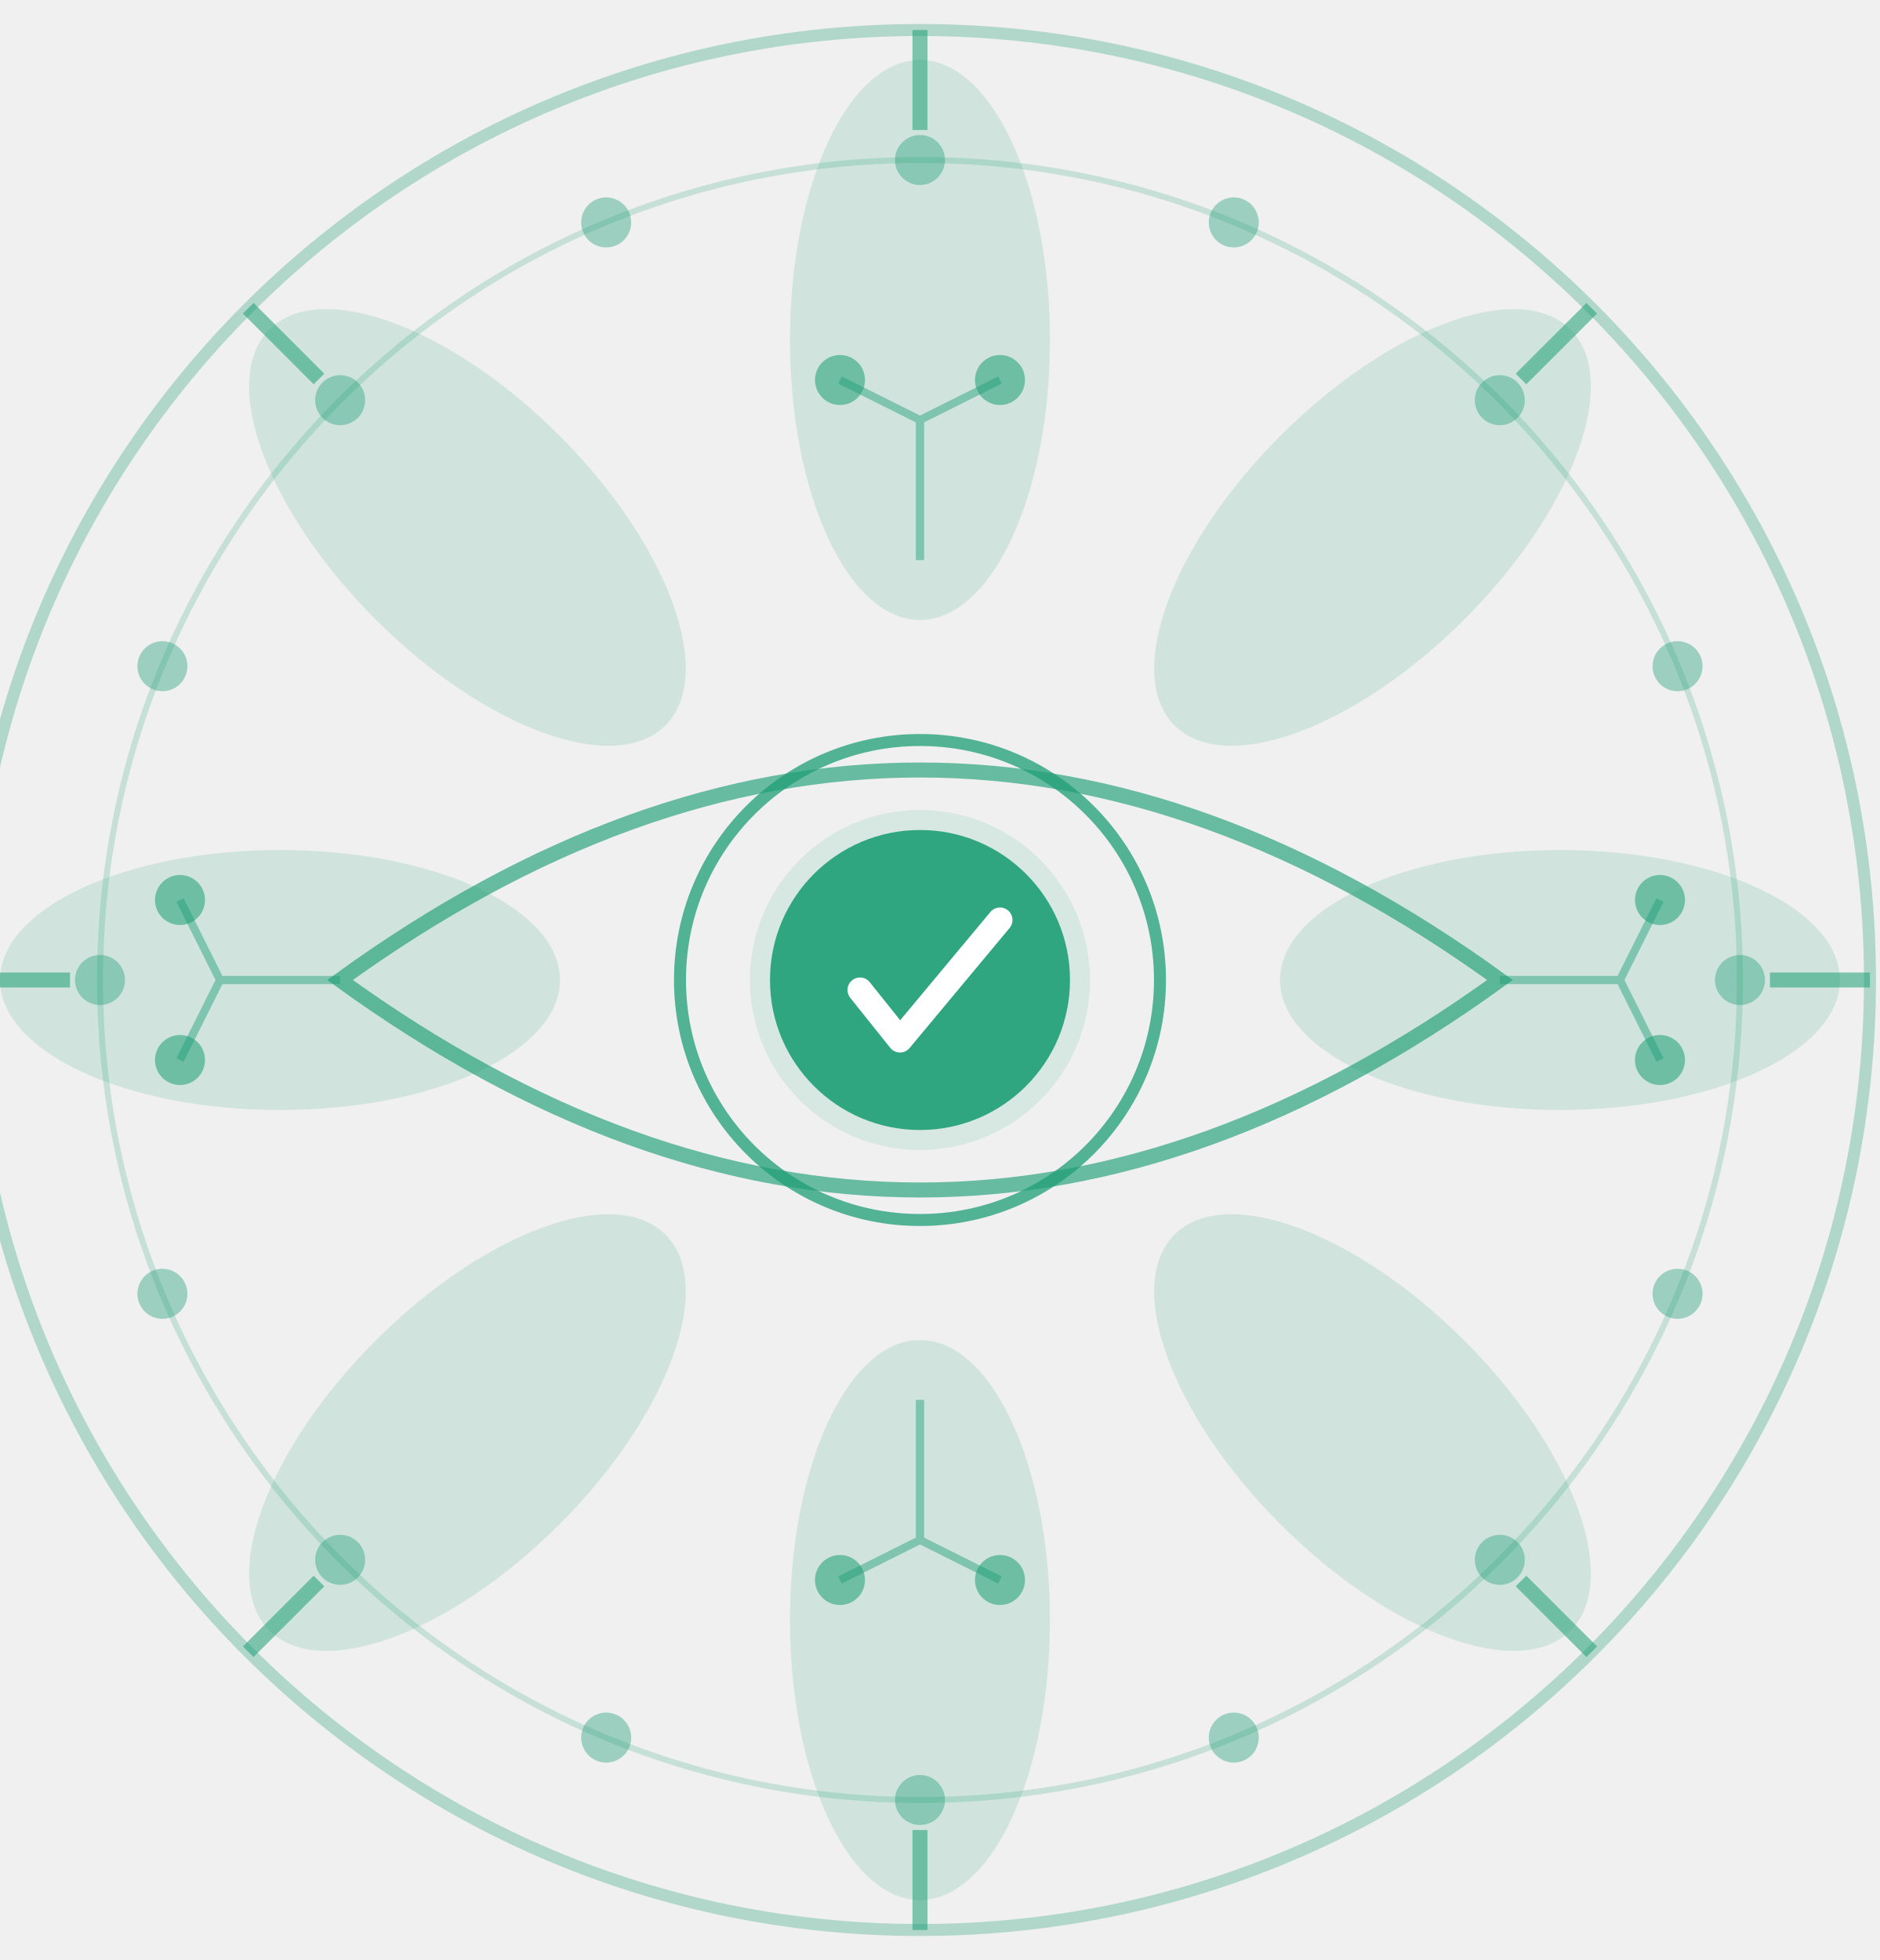
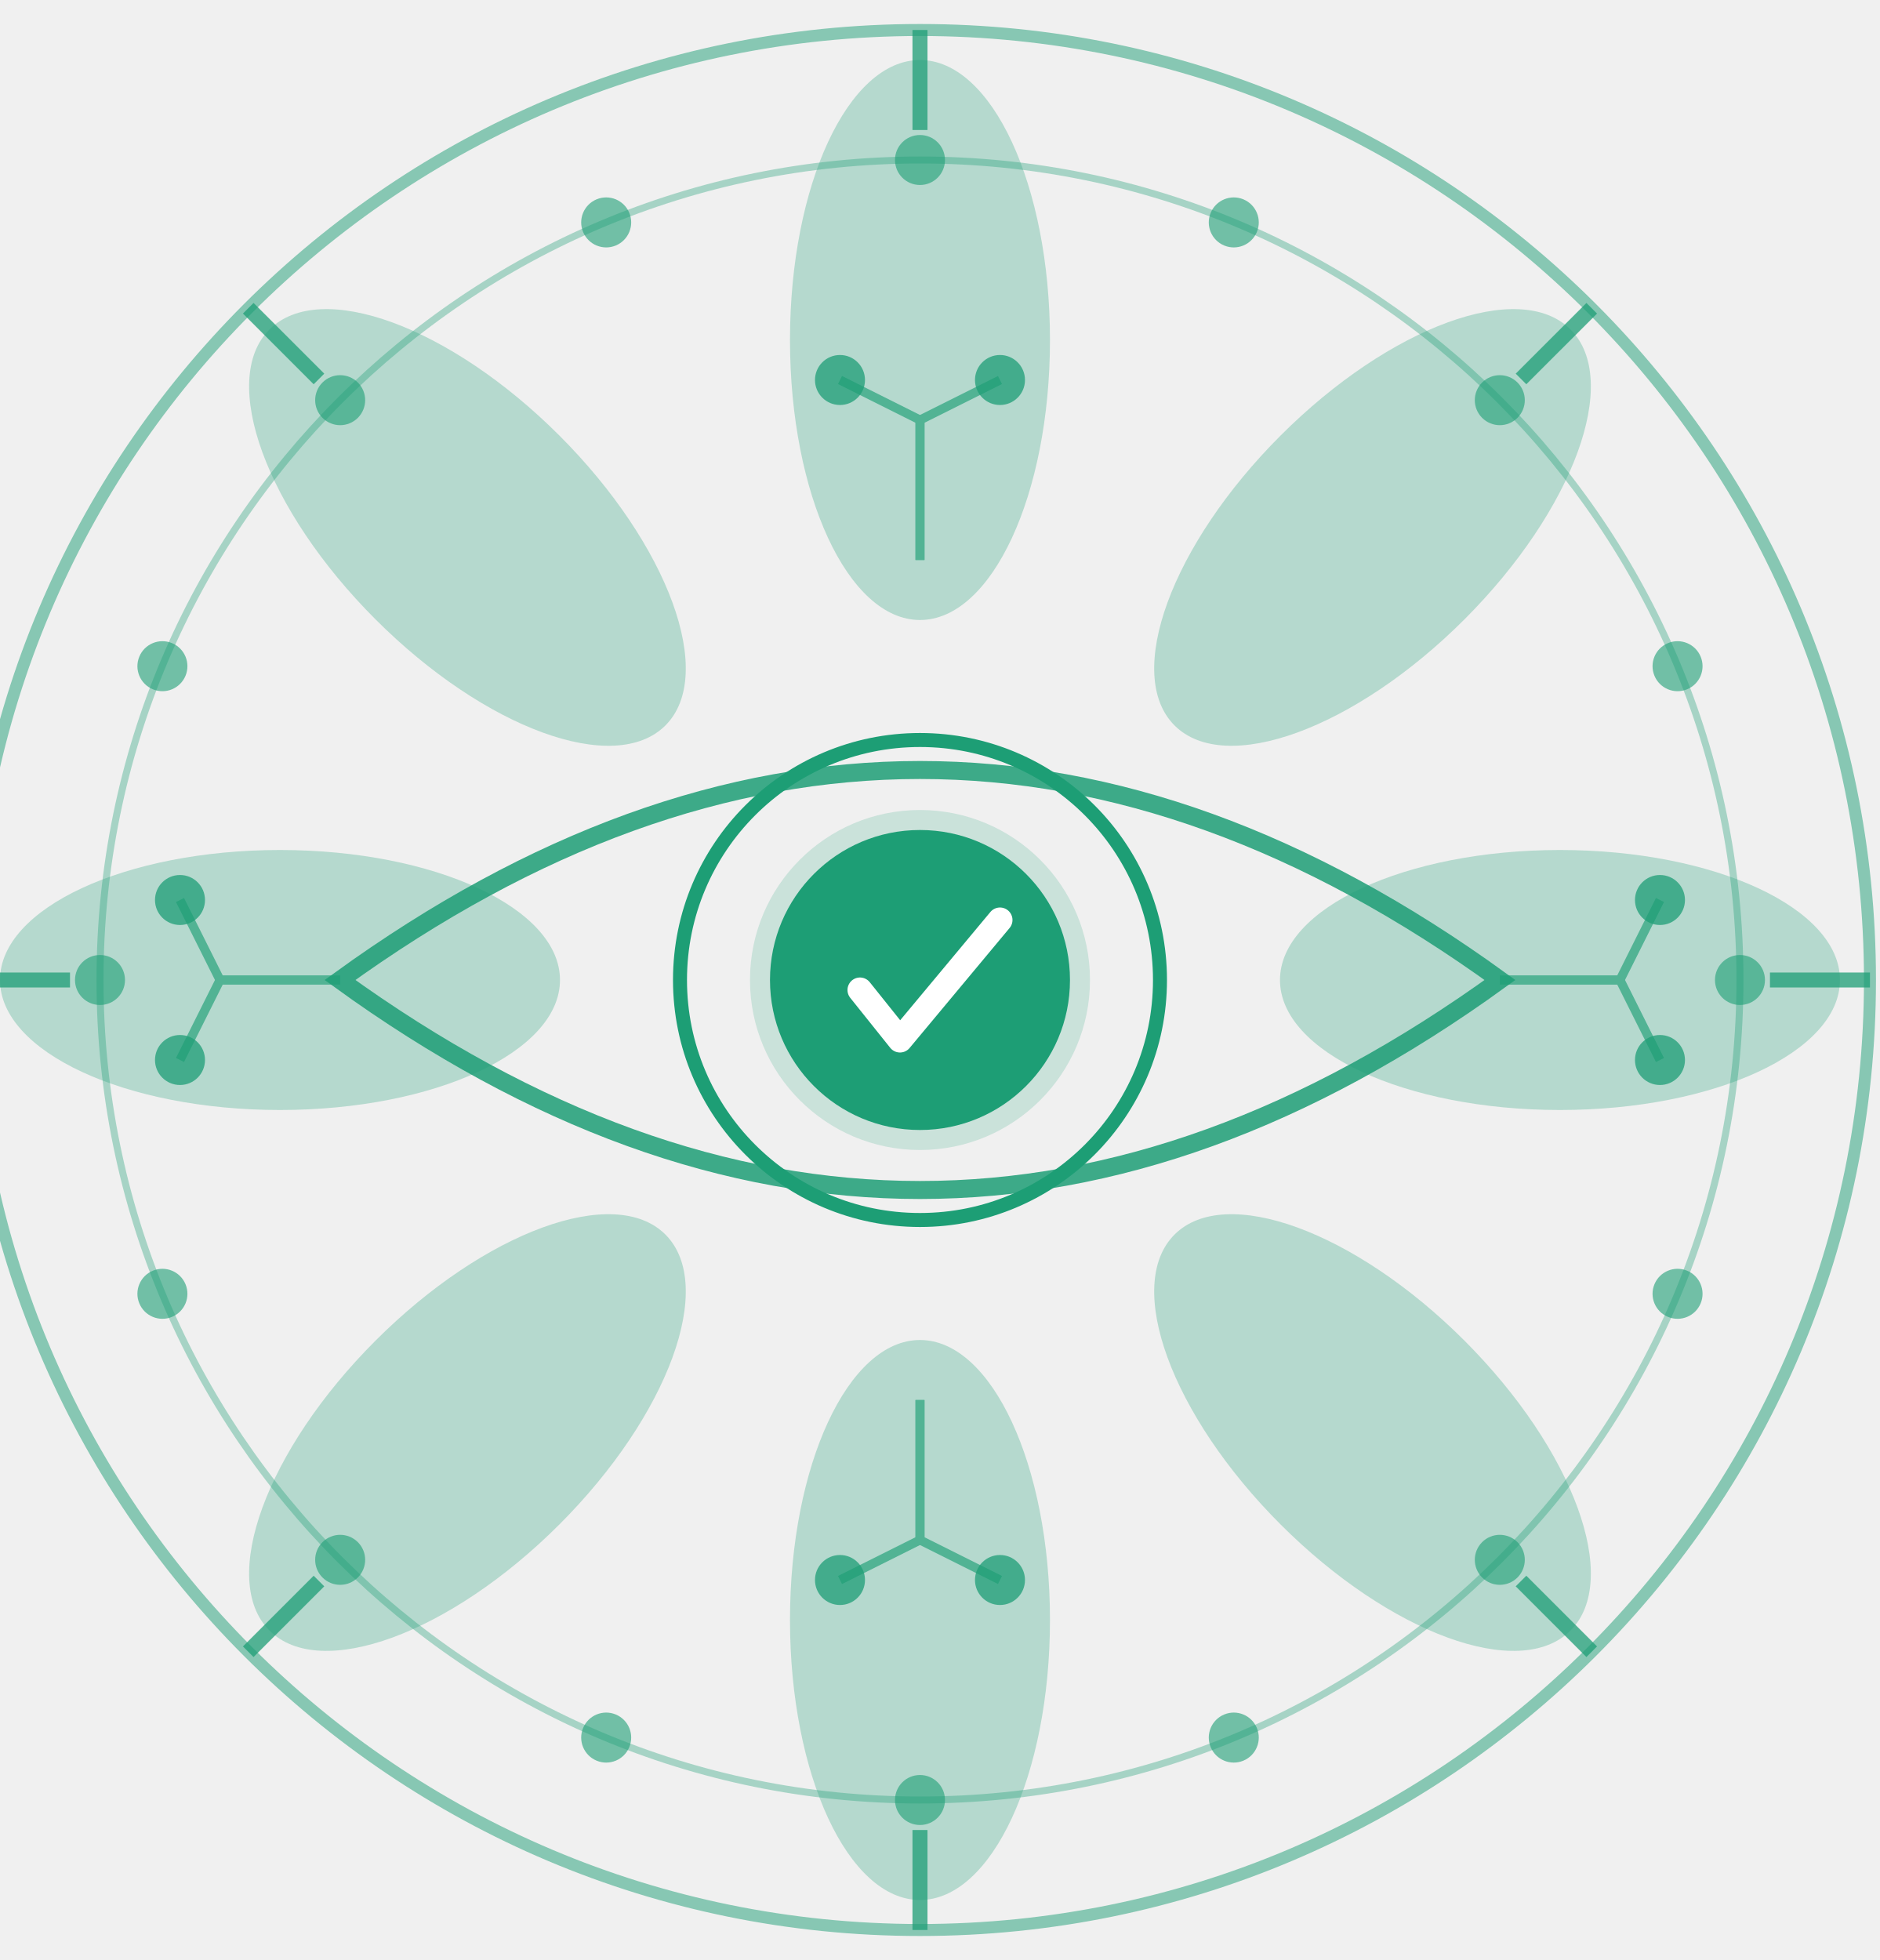
<svg xmlns="http://www.w3.org/2000/svg" viewBox="28 32 188 196" role="img">
  <g transform="translate(120, 130)">
-     <circle cx="0" cy="0" r="95" fill="none" stroke="#1D9E75" stroke-width="1.2" opacity="0.3" />
-     <circle cx="0" cy="0" r="82" fill="none" stroke="#1D9E75" stroke-width="0.6" opacity="0.2" />
-     <g opacity="0.15">
+     <circle cx="0" cy="0" r="95" fill="none" stroke="#1D9E75" stroke-width="1.2" opacity="0.5" />
+     <circle cx="0" cy="0" r="82" fill="none" stroke="#1D9E75" stroke-width="0.7" opacity="0.35" />
+     <g opacity="0.28">
      <ellipse cx="0" cy="-64" rx="13" ry="28" fill="#1D9E75" />
      <ellipse cx="0" cy="-64" rx="13" ry="28" fill="#1D9E75" transform="rotate(45)" />
      <ellipse cx="0" cy="-64" rx="13" ry="28" fill="#1D9E75" transform="rotate(90)" />
      <ellipse cx="0" cy="-64" rx="13" ry="28" fill="#1D9E75" transform="rotate(135)" />
      <ellipse cx="0" cy="-64" rx="13" ry="28" fill="#1D9E75" transform="rotate(180)" />
      <ellipse cx="0" cy="-64" rx="13" ry="28" fill="#1D9E75" transform="rotate(225)" />
      <ellipse cx="0" cy="-64" rx="13" ry="28" fill="#1D9E75" transform="rotate(270)" />
      <ellipse cx="0" cy="-64" rx="13" ry="28" fill="#1D9E75" transform="rotate(315)" />
    </g>
-     <g stroke="#1D9E75" stroke-width="1.5" opacity="0.55">
+     <g stroke="#1D9E75" stroke-width="1.5" opacity="0.75">
      <line x1="0" y1="-95" x2="0" y2="-85" transform="rotate(0)" />
      <line x1="0" y1="-95" x2="0" y2="-85" transform="rotate(45)" />
      <line x1="0" y1="-95" x2="0" y2="-85" transform="rotate(90)" />
      <line x1="0" y1="-95" x2="0" y2="-85" transform="rotate(135)" />
      <line x1="0" y1="-95" x2="0" y2="-85" transform="rotate(180)" />
      <line x1="0" y1="-95" x2="0" y2="-85" transform="rotate(225)" />
      <line x1="0" y1="-95" x2="0" y2="-85" transform="rotate(270)" />
      <line x1="0" y1="-95" x2="0" y2="-85" transform="rotate(315)" />
    </g>
-     <g fill="#1D9E75" opacity="0.4">
+     <g fill="#1D9E75" opacity="0.6">
      <circle cx="0" cy="-82" r="2.5" transform="rotate(0)" />
      <circle cx="0" cy="-82" r="2.5" transform="rotate(22.5)" />
      <circle cx="0" cy="-82" r="2.5" transform="rotate(45)" />
      <circle cx="0" cy="-82" r="2.5" transform="rotate(67.5)" />
      <circle cx="0" cy="-82" r="2.5" transform="rotate(90)" />
      <circle cx="0" cy="-82" r="2.5" transform="rotate(112.5)" />
      <circle cx="0" cy="-82" r="2.5" transform="rotate(135)" />
      <circle cx="0" cy="-82" r="2.5" transform="rotate(157.5)" />
      <circle cx="0" cy="-82" r="2.5" transform="rotate(180)" />
      <circle cx="0" cy="-82" r="2.5" transform="rotate(202.5)" />
      <circle cx="0" cy="-82" r="2.5" transform="rotate(225)" />
      <circle cx="0" cy="-82" r="2.5" transform="rotate(247.5)" />
      <circle cx="0" cy="-82" r="2.5" transform="rotate(270)" />
      <circle cx="0" cy="-82" r="2.5" transform="rotate(292.5)" />
      <circle cx="0" cy="-82" r="2.5" transform="rotate(315)" />
      <circle cx="0" cy="-82" r="2.5" transform="rotate(337.5)" />
    </g>
-     <path d="M-58 0 Q0 -42 58 0 Q0 42 -58 0 Z" fill="none" stroke="#1D9E75" stroke-width="1.5" opacity="0.65" />
-     <circle cx="0" cy="0" r="24" fill="none" stroke="#1D9E75" stroke-width="1.2" opacity="0.75" />
-     <circle cx="0" cy="0" r="17" fill="#1D9E75" opacity="0.12" />
-     <circle cx="0" cy="0" r="15" fill="#1D9E75" opacity="0.9" />
+     <path d="M-58 0 Q0 -42 58 0 Q0 42 -58 0 Z" fill="none" stroke="#1D9E75" stroke-width="1.8" opacity="0.85" />
+     <circle cx="0" cy="0" r="24" fill="none" stroke="#1D9E75" stroke-width="1.4" opacity="1" />
+     <circle cx="0" cy="0" r="17" fill="#1D9E75" opacity="0.18" />
+     <circle cx="0" cy="0" r="15" fill="#1D9E75" opacity="1" />
    <polyline points="-6,1 -2,6 8,-6" fill="none" stroke="white" stroke-width="2.5" stroke-linecap="round" stroke-linejoin="round" />
-     <g stroke="#1D9E75" stroke-width="0.8" opacity="0.45" fill="none">
+     <g stroke="#1D9E75" stroke-width="0.9" opacity="0.65" fill="none">
      <polyline points="58,0 70,0 74,-8" />
      <polyline points="58,0 70,0 74,8" />
      <polyline points="-58,0 -70,0 -74,-8" />
      <polyline points="-58,0 -70,0 -74,8" />
      <polyline points="0,-42 0,-56 8,-60" />
      <polyline points="0,-42 0,-56 -8,-60" />
      <polyline points="0,42 0,56 8,60" />
      <polyline points="0,42 0,56 -8,60" />
    </g>
-     <g fill="#1D9E75" opacity="0.55">
+     <g fill="#1D9E75" opacity="0.75">
      <circle cx="74" cy="-8" r="2.5" />
      <circle cx="74" cy="8" r="2.5" />
      <circle cx="-74" cy="-8" r="2.5" />
      <circle cx="-74" cy="8" r="2.5" />
      <circle cx="8" cy="-60" r="2.5" />
      <circle cx="-8" cy="-60" r="2.5" />
      <circle cx="8" cy="60" r="2.5" />
      <circle cx="-8" cy="60" r="2.5" />
    </g>
  </g>
</svg>
